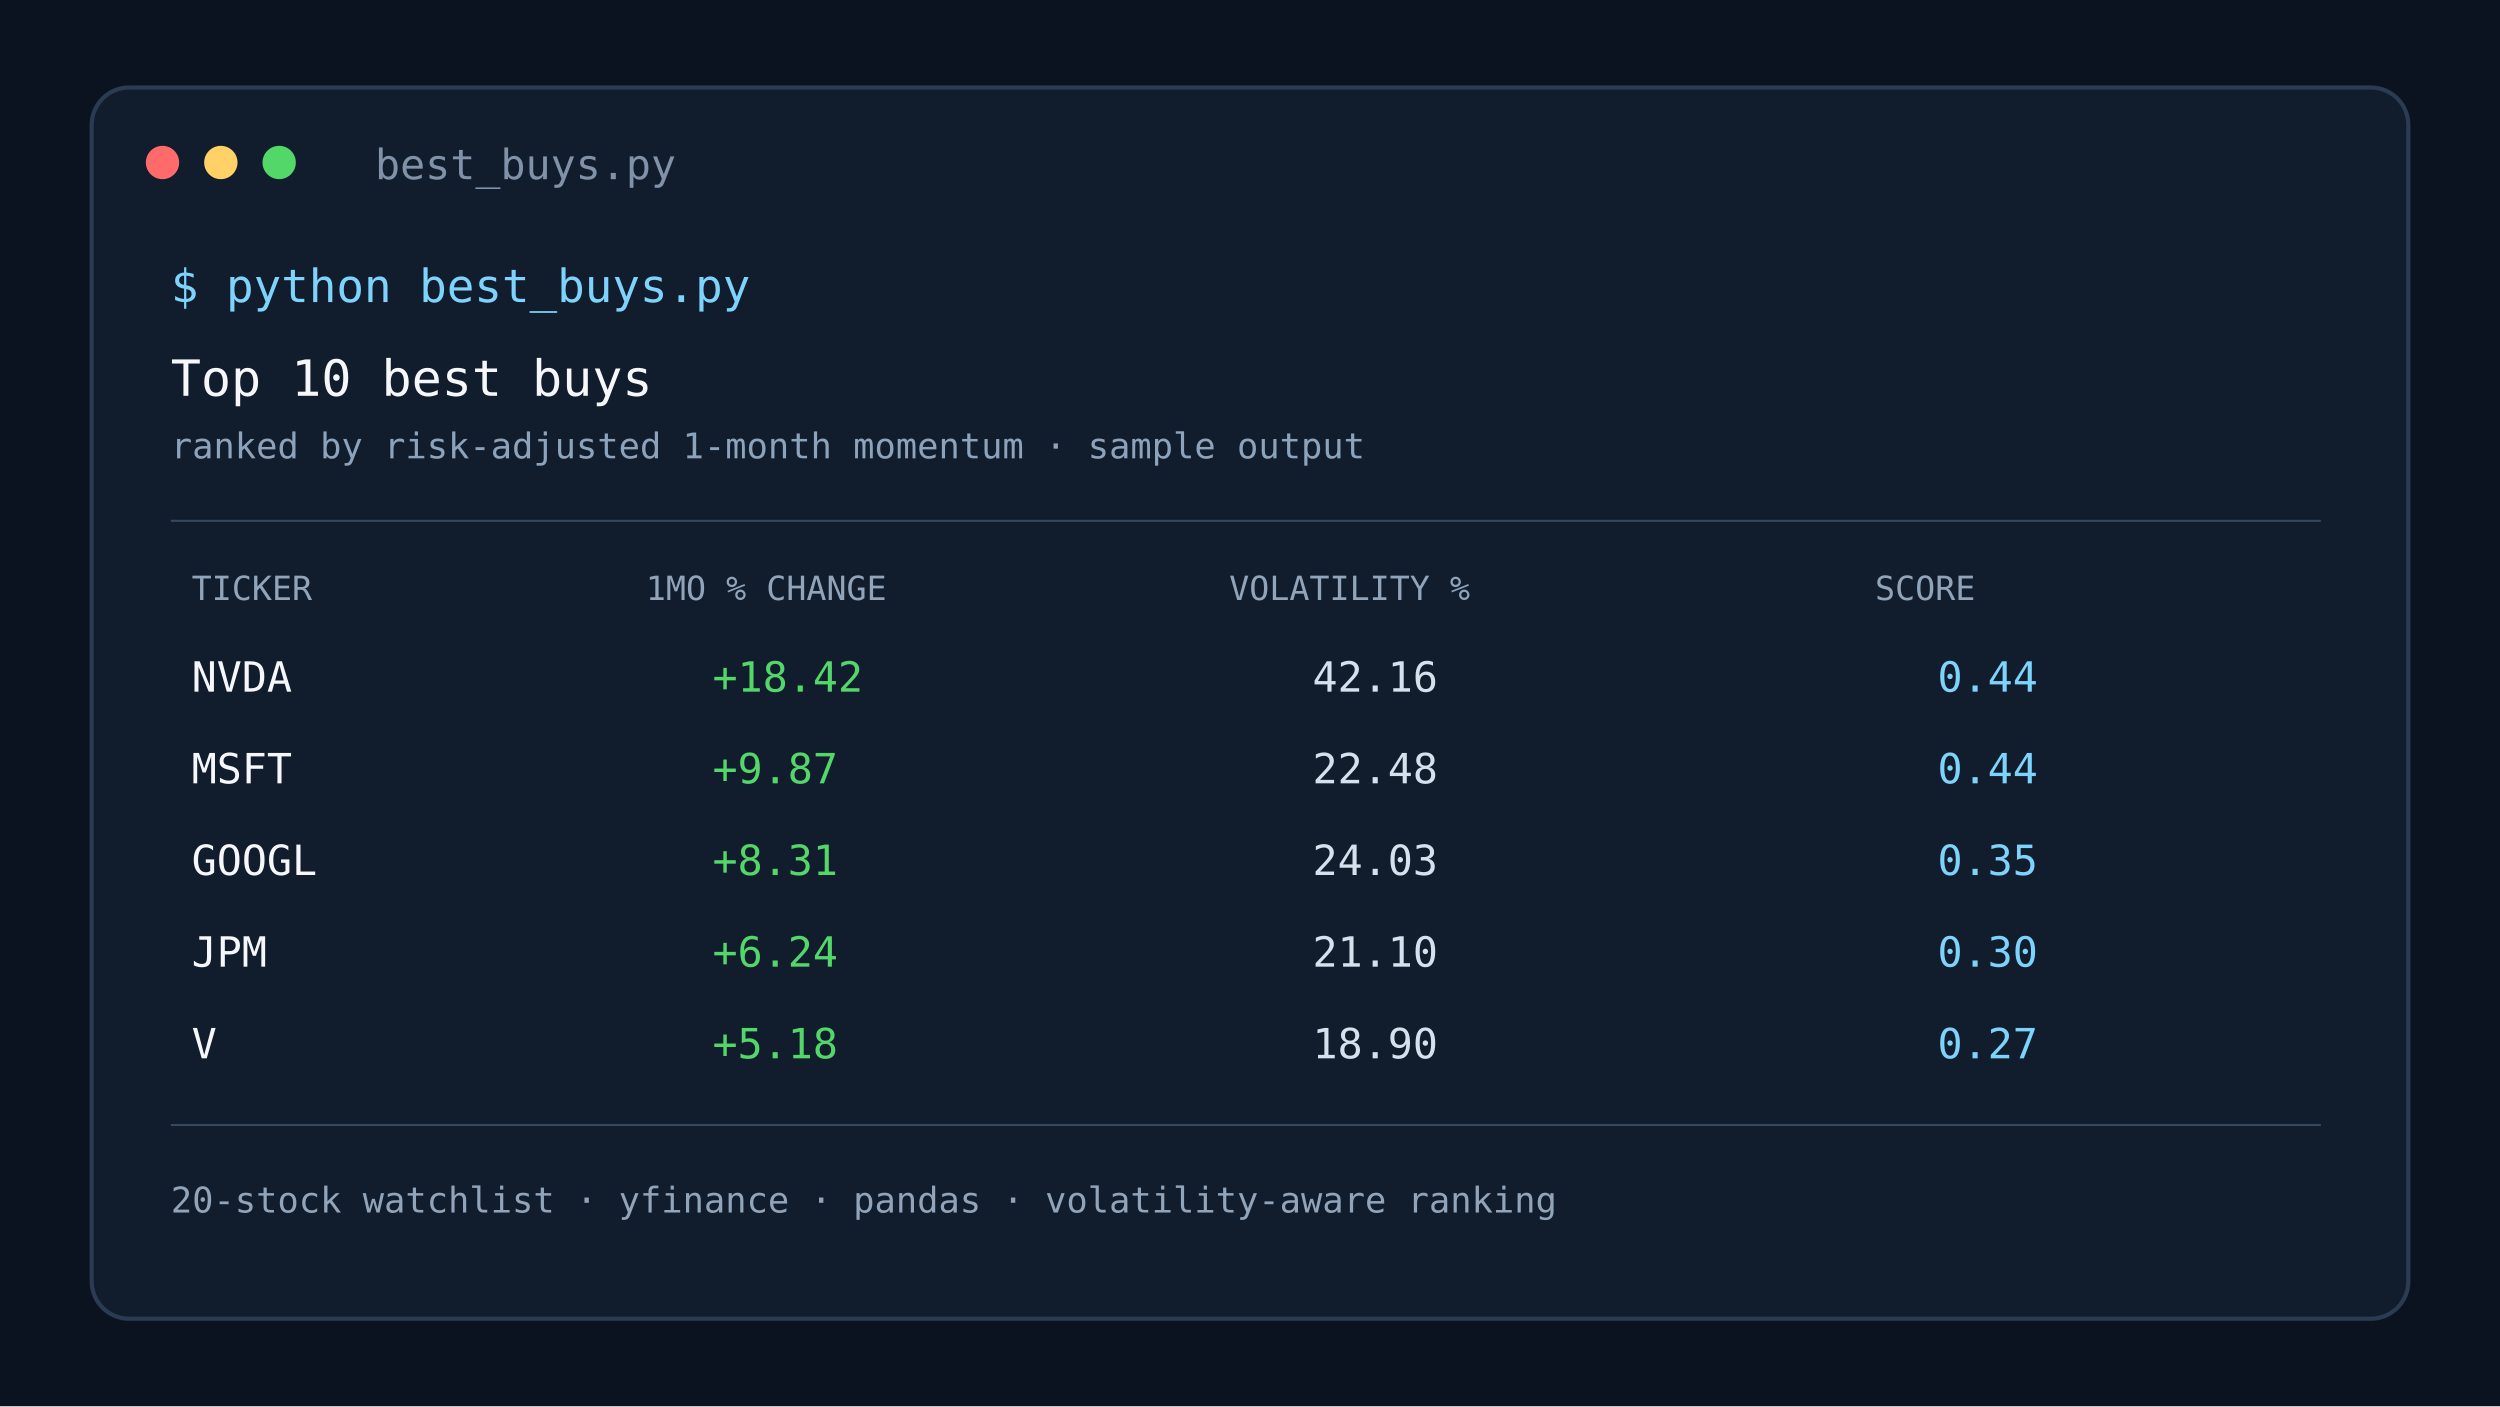
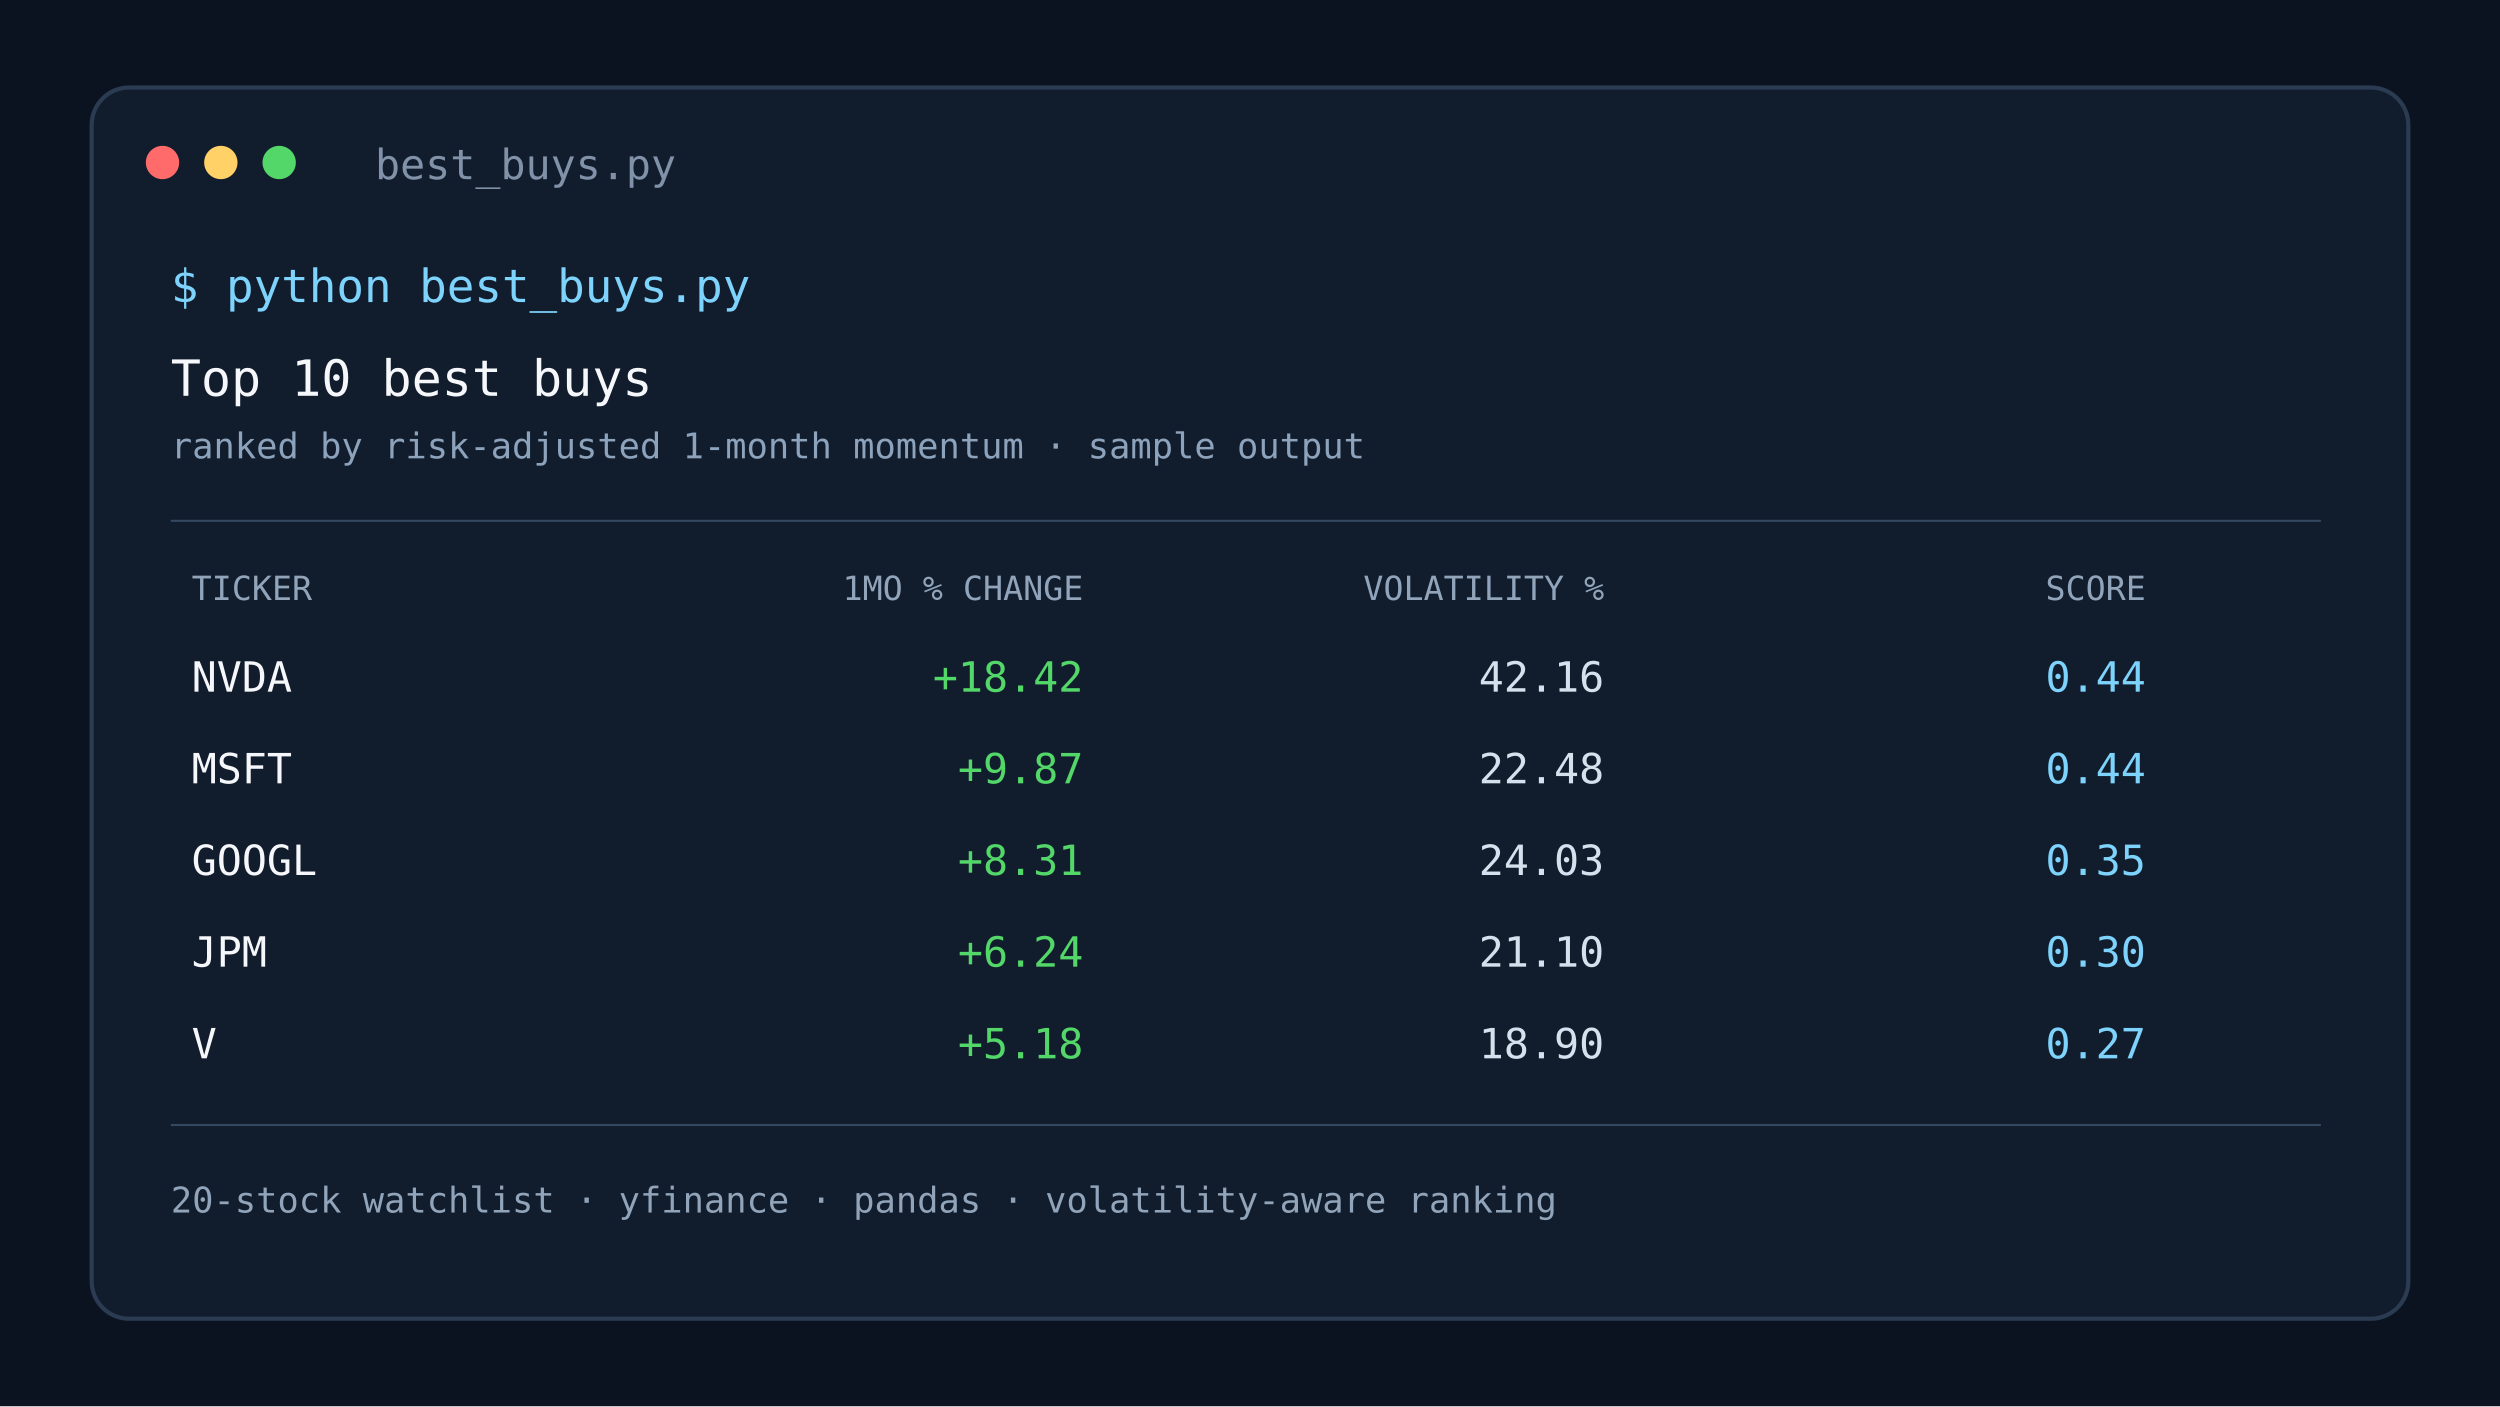
<svg xmlns="http://www.w3.org/2000/svg" viewBox="0 0 1200 675" role="img" aria-labelledby="title desc">
  <rect width="1200" height="675" fill="#0b1320" />
  <rect x="44" y="42" width="1112" height="591" rx="18" fill="#111d2d" stroke="#2a3b52" stroke-width="2" />
  <circle cx="78" cy="78" r="8" fill="#ff6b6b" />
  <circle cx="106" cy="78" r="8" fill="#ffd166" />
  <circle cx="134" cy="78" r="8" fill="#53d769" />
  <text x="180" y="86" fill="#8192a8" font-family="ui-monospace, SFMono-Regular, Consolas, monospace" font-size="20">best_buys.py</text>
  <text x="82" y="145" fill="#7dd3fc" font-family="ui-monospace, SFMono-Regular, Consolas, monospace" font-size="22">$ python best_buys.py</text>
  <text x="82" y="190" fill="#f6f7fb" font-family="ui-monospace, SFMono-Regular, Consolas, monospace" font-size="24">Top 10 best buys</text>
  <text x="82" y="220" fill="#8da2bb" font-family="ui-monospace, SFMono-Regular, Consolas, monospace" font-size="17">ranked by risk-adjusted 1-month momentum · sample output</text>
  <line x1="82" y1="250" x2="1114" y2="250" stroke="#34485f" />
-   <text x="92" y="288" fill="#91a4ba" font-family="ui-monospace, SFMono-Regular, Consolas, monospace" font-size="16">TICKER</text>
-   <text x="310" y="288" fill="#91a4ba" font-family="ui-monospace, SFMono-Regular, Consolas, monospace" font-size="16">1MO % CHANGE</text>
-   <text x="590" y="288" fill="#91a4ba" font-family="ui-monospace, SFMono-Regular, Consolas, monospace" font-size="16">VOLATILITY %</text>
-   <text x="900" y="288" fill="#91a4ba" font-family="ui-monospace, SFMono-Regular, Consolas, monospace" font-size="16">SCORE</text>
+   <g fill="#91a4ba" font-family="ui-monospace, SFMono-Regular, Consolas, monospace" font-size="16">
+     <text x="92" y="288">TICKER</text>
+     <text x="520" y="288" text-anchor="end">1MO % CHANGE</text>
+     <text x="770" y="288" text-anchor="end">VOLATILITY %</text>
+     <text x="1030" y="288" text-anchor="end">SCORE</text>
+   </g>
  <g font-family="ui-monospace, SFMono-Regular, Consolas, monospace" font-size="20">
    <text x="92" y="332" fill="#f6f7fb">NVDA</text>
-     <text x="342" y="332" fill="#53d769">+18.42</text>
-     <text x="630" y="332" fill="#d7e1ed">42.16</text>
-     <text x="930" y="332" fill="#7dd3fc">0.44</text>
+     <text x="520" y="332" text-anchor="end" fill="#53d769">+18.42</text>
+     <text x="770" y="332" text-anchor="end" fill="#d7e1ed">42.16</text>
+     <text x="1030" y="332" text-anchor="end" fill="#7dd3fc">0.44</text>
    <text x="92" y="376" fill="#f6f7fb">MSFT</text>
-     <text x="342" y="376" fill="#53d769">+9.87</text>
-     <text x="630" y="376" fill="#d7e1ed">22.48</text>
-     <text x="930" y="376" fill="#7dd3fc">0.44</text>
+     <text x="520" y="376" text-anchor="end" fill="#53d769">+9.87</text>
+     <text x="770" y="376" text-anchor="end" fill="#d7e1ed">22.48</text>
+     <text x="1030" y="376" text-anchor="end" fill="#7dd3fc">0.44</text>
    <text x="92" y="420" fill="#f6f7fb">GOOGL</text>
-     <text x="342" y="420" fill="#53d769">+8.31</text>
-     <text x="630" y="420" fill="#d7e1ed">24.03</text>
-     <text x="930" y="420" fill="#7dd3fc">0.35</text>
+     <text x="520" y="420" text-anchor="end" fill="#53d769">+8.31</text>
+     <text x="770" y="420" text-anchor="end" fill="#d7e1ed">24.03</text>
+     <text x="1030" y="420" text-anchor="end" fill="#7dd3fc">0.35</text>
    <text x="92" y="464" fill="#f6f7fb">JPM</text>
-     <text x="342" y="464" fill="#53d769">+6.24</text>
-     <text x="630" y="464" fill="#d7e1ed">21.10</text>
-     <text x="930" y="464" fill="#7dd3fc">0.30</text>
+     <text x="520" y="464" text-anchor="end" fill="#53d769">+6.24</text>
+     <text x="770" y="464" text-anchor="end" fill="#d7e1ed">21.10</text>
+     <text x="1030" y="464" text-anchor="end" fill="#7dd3fc">0.30</text>
    <text x="92" y="508" fill="#f6f7fb">V</text>
-     <text x="342" y="508" fill="#53d769">+5.18</text>
-     <text x="630" y="508" fill="#d7e1ed">18.90</text>
-     <text x="930" y="508" fill="#7dd3fc">0.27</text>
+     <text x="520" y="508" text-anchor="end" fill="#53d769">+5.18</text>
+     <text x="770" y="508" text-anchor="end" fill="#d7e1ed">18.90</text>
+     <text x="1030" y="508" text-anchor="end" fill="#7dd3fc">0.27</text>
  </g>
  <line x1="82" y1="540" x2="1114" y2="540" stroke="#34485f" />
  <text x="82" y="582" fill="#91a4ba" font-family="ui-monospace, SFMono-Regular, Consolas, monospace" font-size="17">20-stock watchlist  ·  yfinance  ·  pandas  ·  volatility-aware ranking</text>
</svg>
